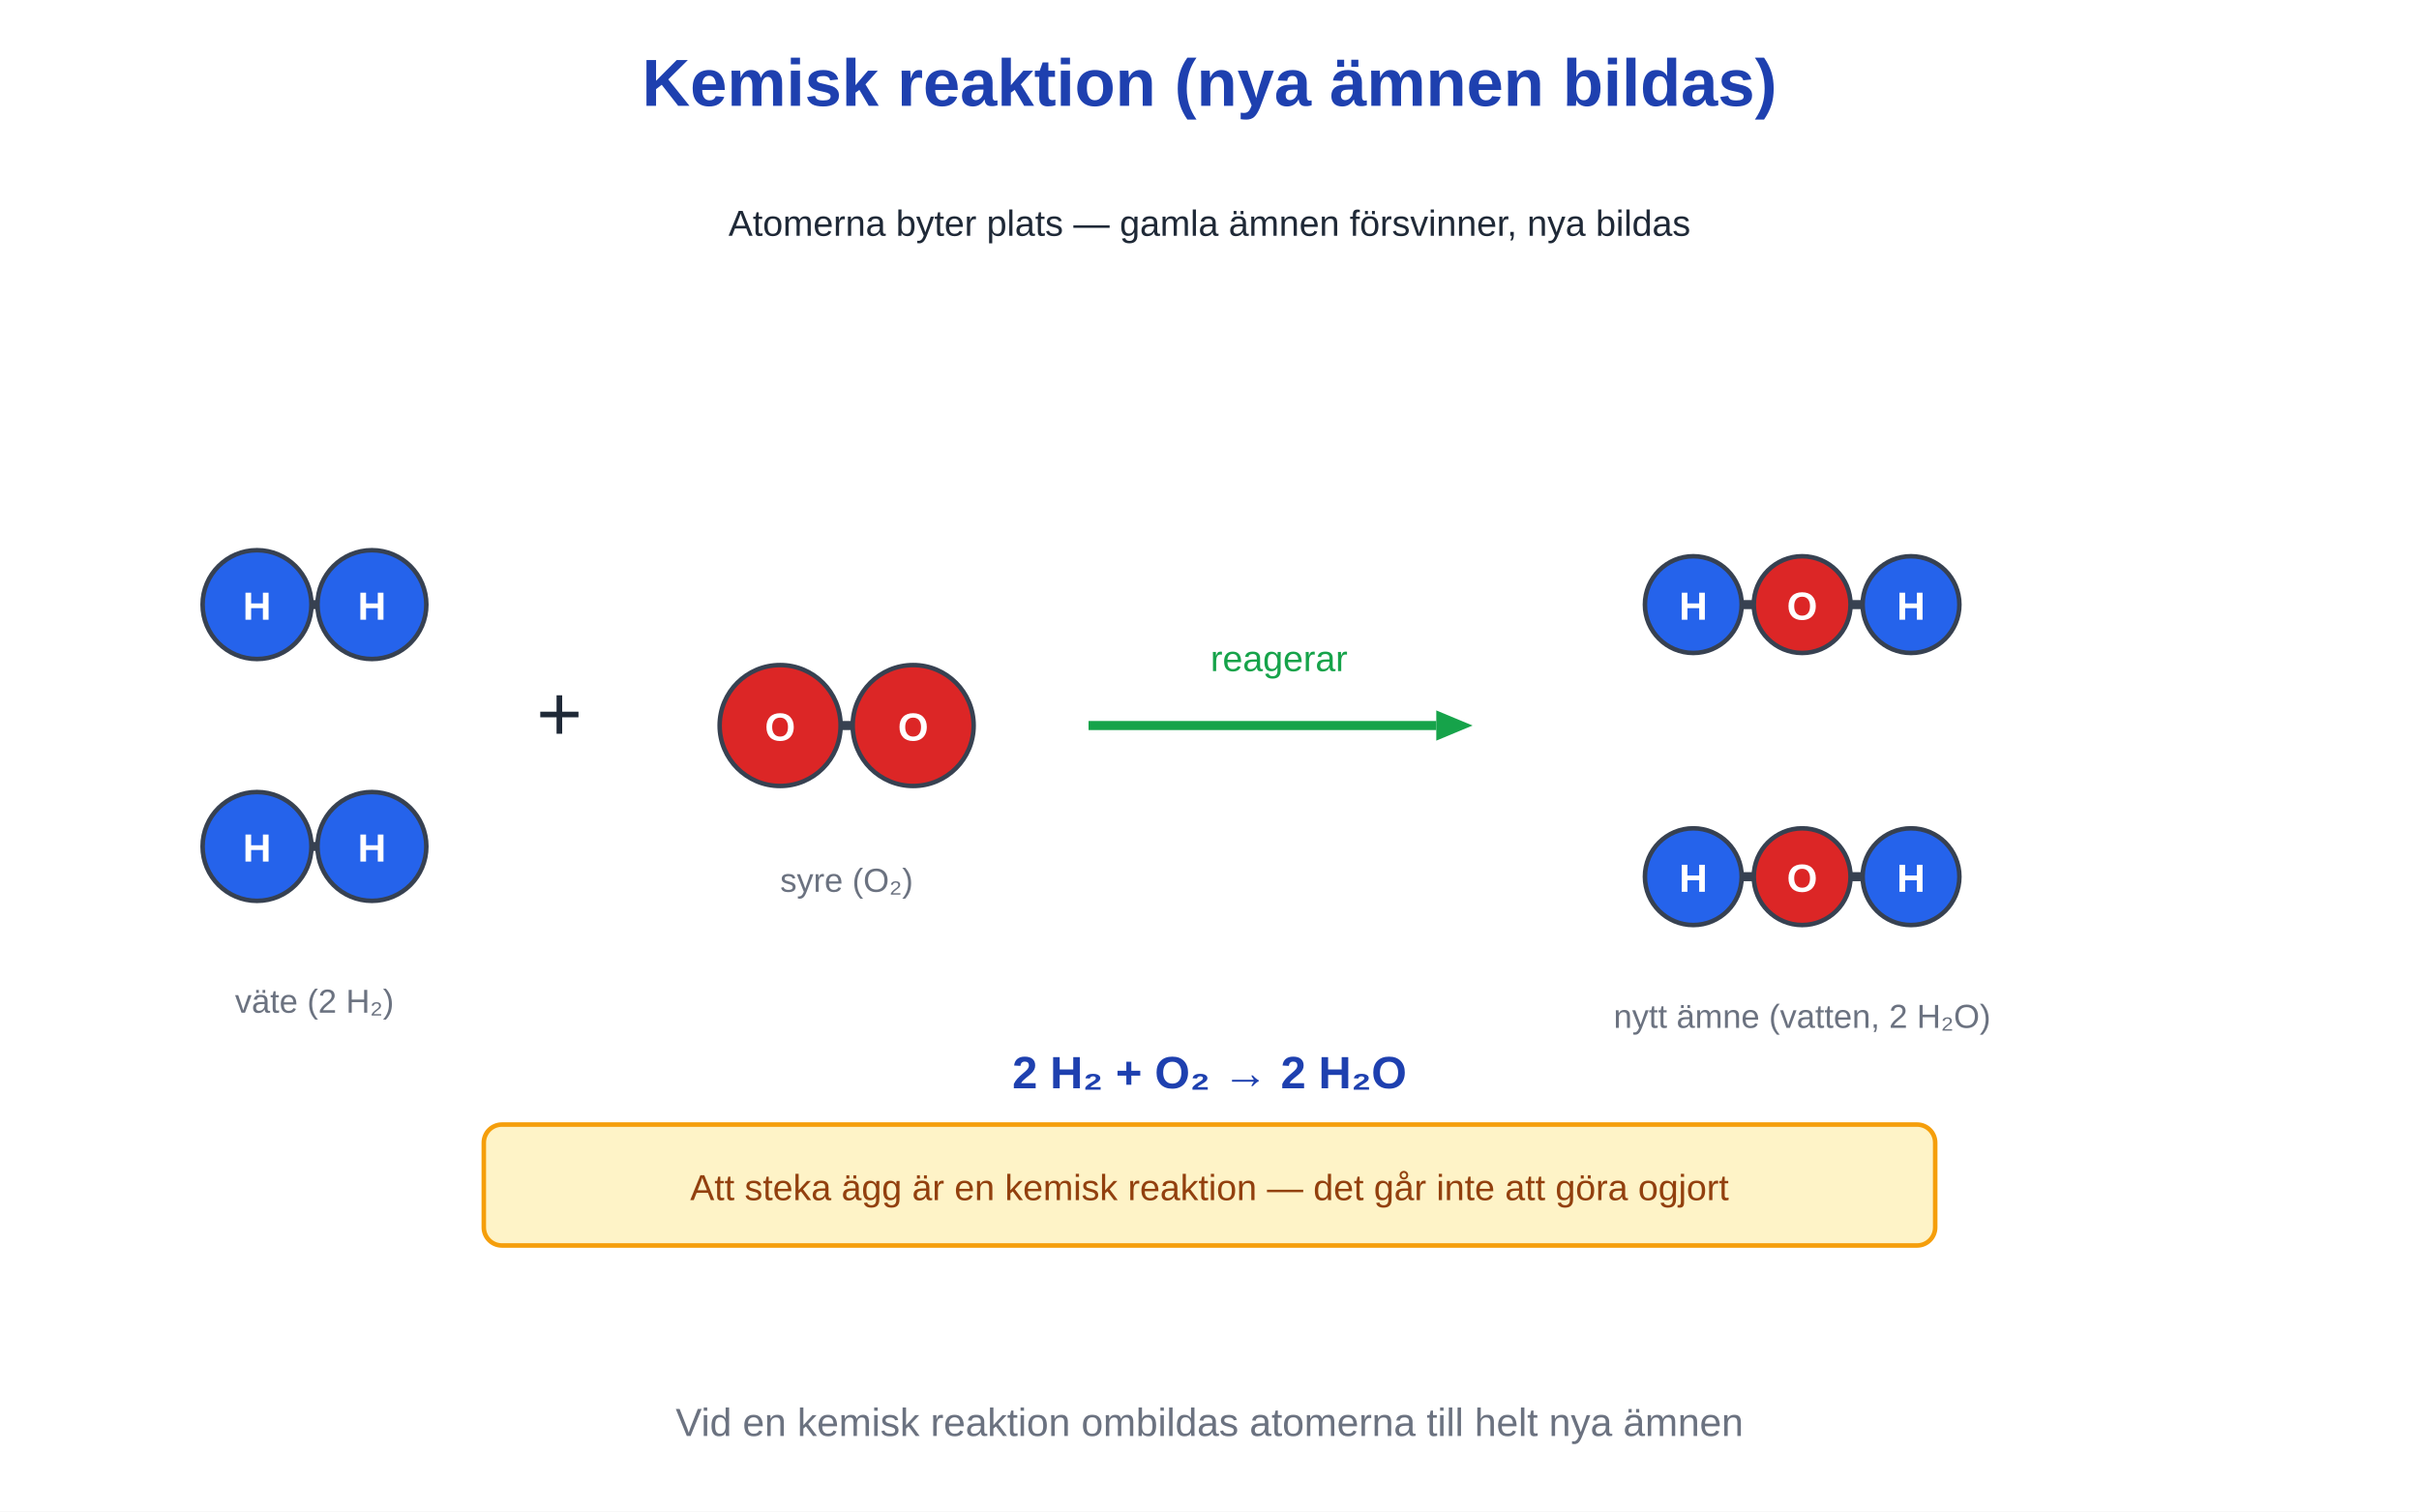
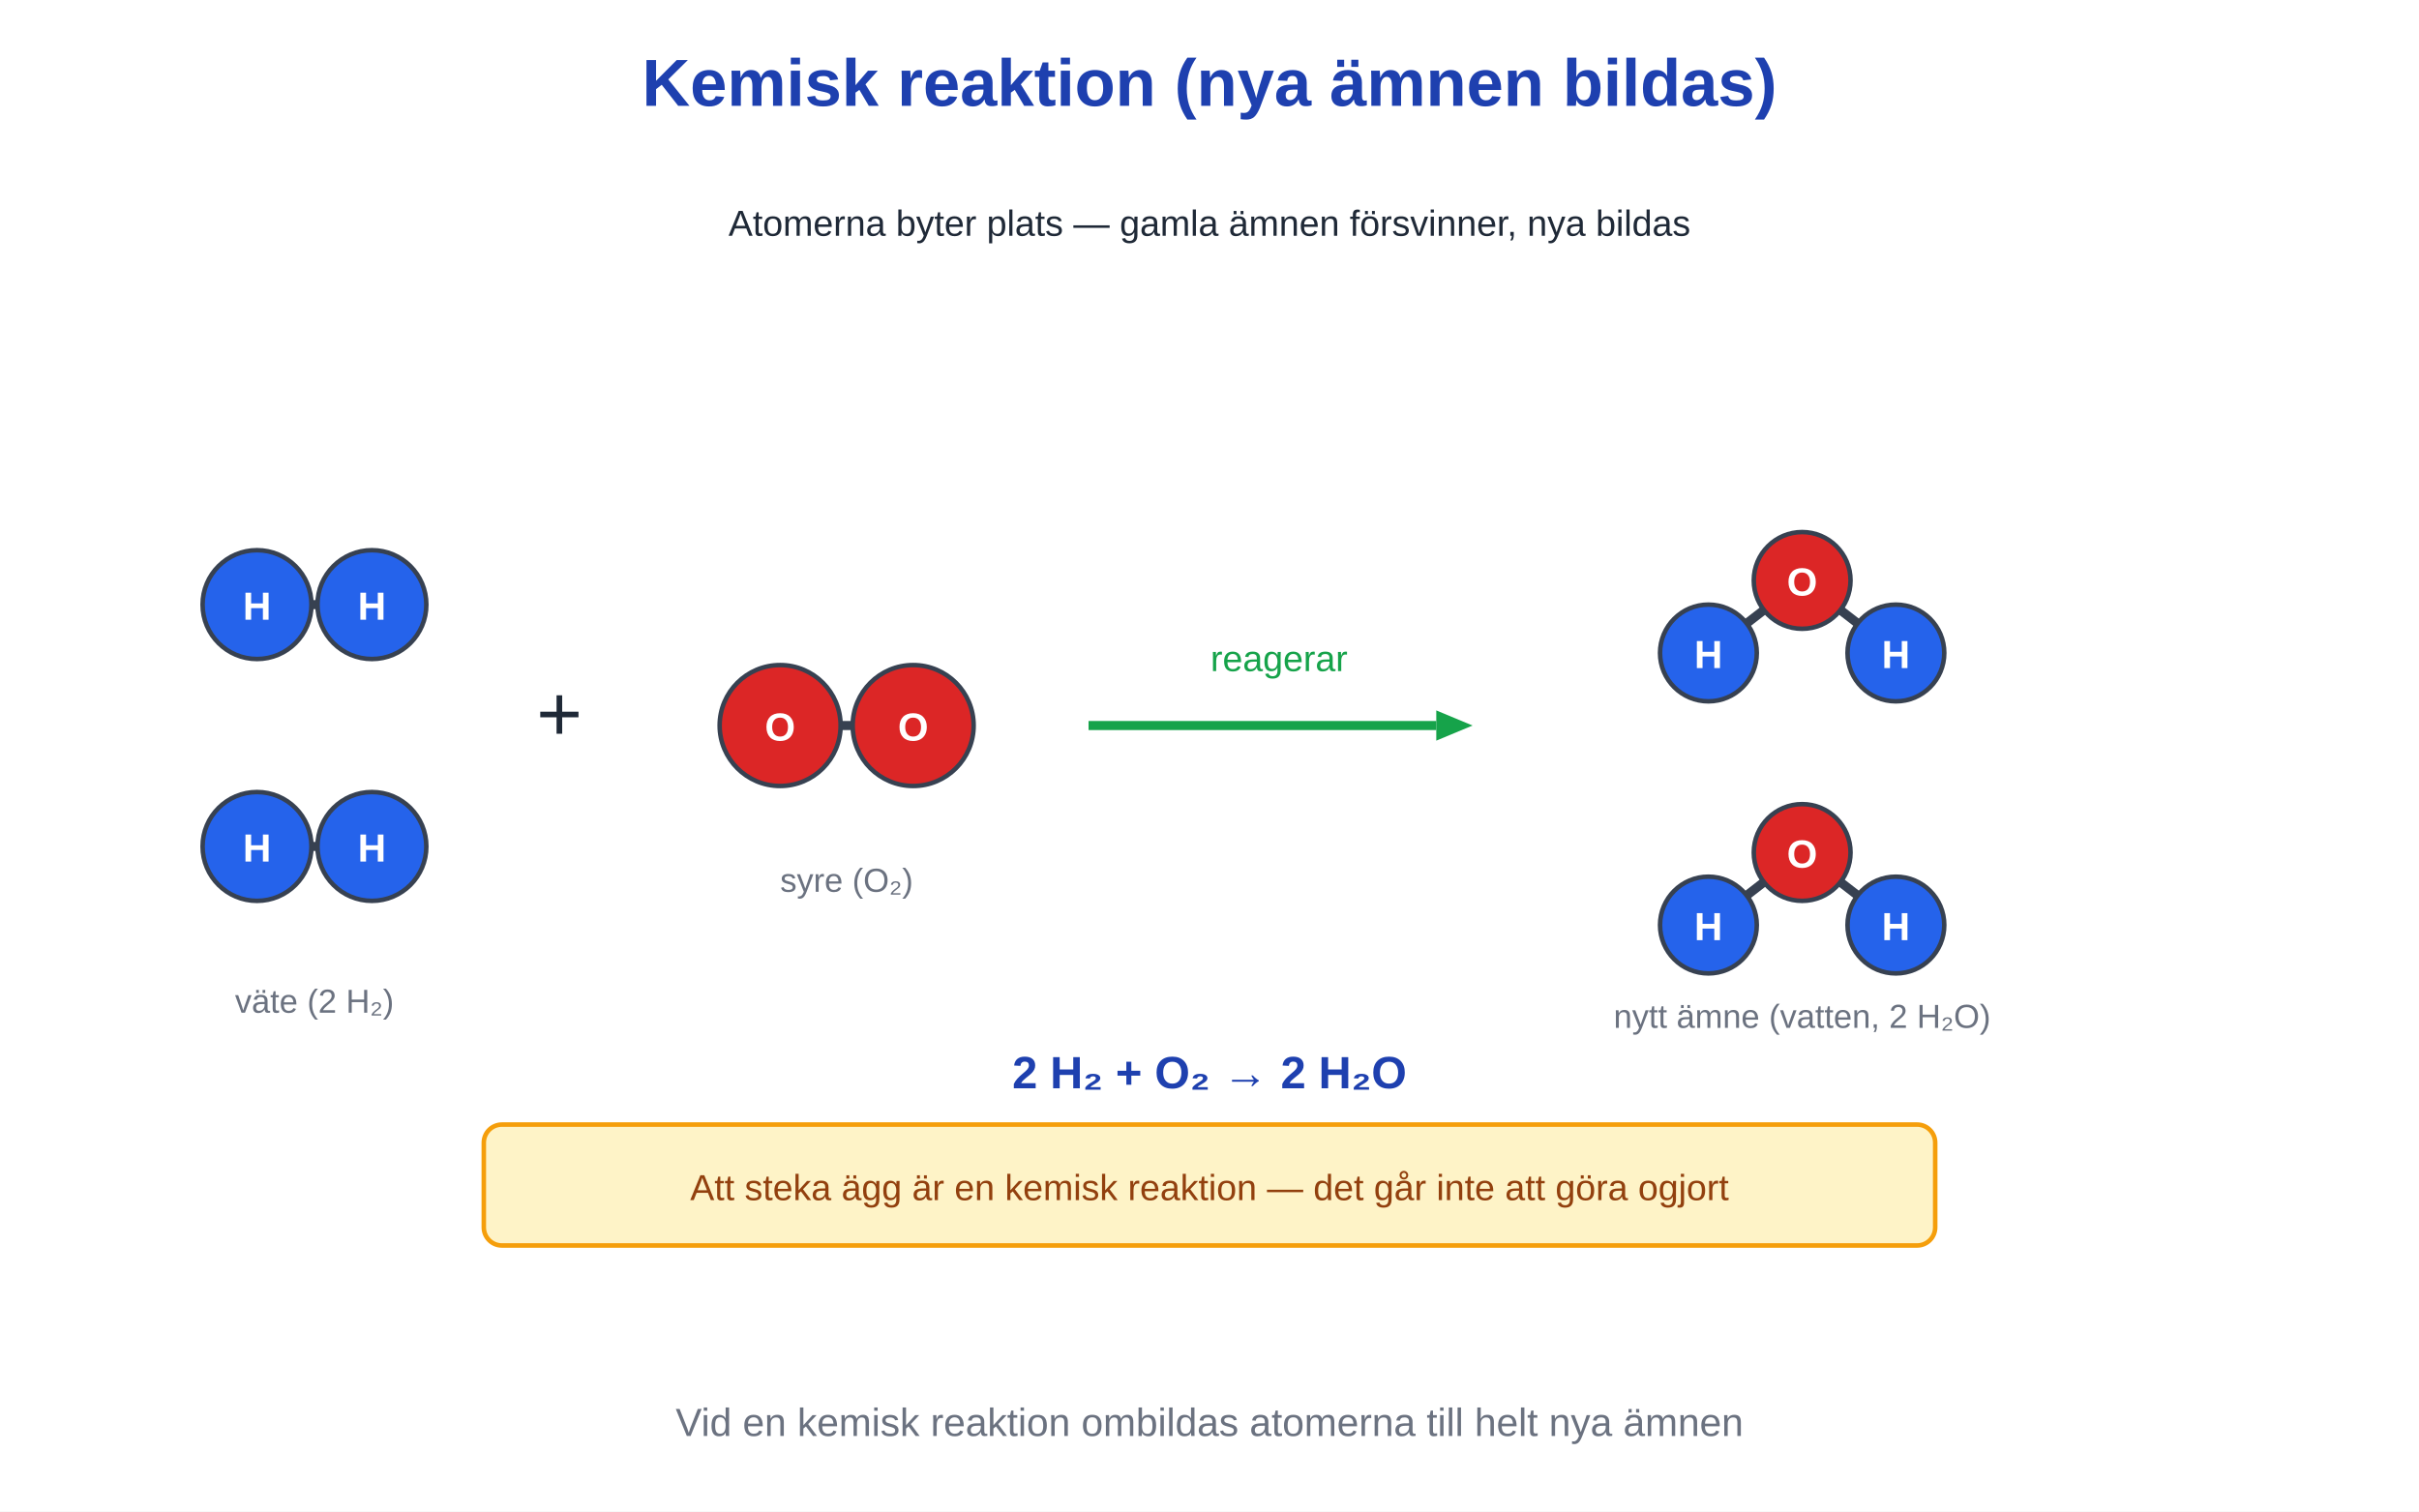
<svg xmlns="http://www.w3.org/2000/svg" viewBox="0 0 800 500" width="800" height="500">
  <rect width="800" height="500" fill="white" />
  <text x="400" y="35" font-family="Arial,sans-serif" font-size="22" fill="#1e40af" text-anchor="middle" font-weight="bold">Kemisk reaktion (nya ämnen bildas)</text>
  <text x="400" y="78" font-family="Arial,sans-serif" font-size="12" fill="#1f2937" text-anchor="middle">Atomerna byter plats — gamla ämnen försvinner, nya bildas</text>
  <circle cx="85.0" cy="200" r="18" fill="#2563eb" stroke="#374151" stroke-width="1.5" />
  <text x="85.0" y="205" font-family="Arial,sans-serif" font-size="13" fill="white" text-anchor="middle" font-weight="bold">H</text>
  <circle cx="123.0" cy="200" r="18" fill="#2563eb" stroke="#374151" stroke-width="1.5" />
  <text x="123.0" y="205" font-family="Arial,sans-serif" font-size="13" fill="white" text-anchor="middle" font-weight="bold">H</text>
  <line x1="103.0" y1="200" x2="105.0" y2="200" stroke="#374151" stroke-width="3" />
  <circle cx="85.0" cy="280" r="18" fill="#2563eb" stroke="#374151" stroke-width="1.5" />
  <text x="85.0" y="285" font-family="Arial,sans-serif" font-size="13" fill="white" text-anchor="middle" font-weight="bold">H</text>
  <circle cx="123.0" cy="280" r="18" fill="#2563eb" stroke="#374151" stroke-width="1.5" />
  <text x="123.0" y="285" font-family="Arial,sans-serif" font-size="13" fill="white" text-anchor="middle" font-weight="bold">H</text>
  <line x1="103.0" y1="280" x2="105.0" y2="280" stroke="#374151" stroke-width="3" />
  <text x="104" y="335" font-family="Arial,sans-serif" font-size="11" fill="#6b7280" text-anchor="middle">väte (2 H₂)</text>
  <text x="185" y="245" font-family="Arial,sans-serif" font-size="26" fill="#1f2937" text-anchor="middle">+</text>
  <circle cx="258.0" cy="240" r="20" fill="#dc2626" stroke="#374151" stroke-width="1.5" />
  <text x="258.0" y="245" font-family="Arial,sans-serif" font-size="13" fill="white" text-anchor="middle" font-weight="bold">O</text>
  <circle cx="302.0" cy="240" r="20" fill="#dc2626" stroke="#374151" stroke-width="1.5" />
  <text x="302.0" y="245" font-family="Arial,sans-serif" font-size="13" fill="white" text-anchor="middle" font-weight="bold">O</text>
  <line x1="278.0" y1="240" x2="282.0" y2="240" stroke="#374151" stroke-width="3" />
  <text x="280" y="295" font-family="Arial,sans-serif" font-size="11" fill="#6b7280" text-anchor="middle">syre (O₂)</text>
  <line x1="360.0" y1="240.0" x2="475.0" y2="240.0" stroke="#16a34a" stroke-width="3" />
  <polygon points="487.0,240.0 475.0,235.0 475.0,245.0" fill="#16a34a" />
  <text x="423" y="222" font-family="Arial,sans-serif" font-size="12" fill="#16a34a" text-anchor="middle">reagerar</text>
-   <circle cx="560.0" cy="200" r="16" fill="#2563eb" stroke="#374151" stroke-width="1.5" />
-   <text x="560.0" y="205" font-family="Arial,sans-serif" font-size="13" fill="white" text-anchor="middle" font-weight="bold">H</text>
-   <circle cx="596.0" cy="200" r="16" fill="#dc2626" stroke="#374151" stroke-width="1.5" />
-   <text x="596.0" y="205" font-family="Arial,sans-serif" font-size="13" fill="white" text-anchor="middle" font-weight="bold">O</text>
-   <circle cx="632.0" cy="200" r="16" fill="#2563eb" stroke="#374151" stroke-width="1.5" />
-   <text x="632.0" y="205" font-family="Arial,sans-serif" font-size="13" fill="white" text-anchor="middle" font-weight="bold">H</text>
-   <line x1="576.0" y1="200" x2="580.0" y2="200" stroke="#374151" stroke-width="3" />
-   <line x1="612.0" y1="200" x2="616.0" y2="200" stroke="#374151" stroke-width="3" />
-   <circle cx="560.0" cy="290" r="16" fill="#2563eb" stroke="#374151" stroke-width="1.5" />
-   <text x="560.0" y="295" font-family="Arial,sans-serif" font-size="13" fill="white" text-anchor="middle" font-weight="bold">H</text>
-   <circle cx="596.0" cy="290" r="16" fill="#dc2626" stroke="#374151" stroke-width="1.5" />
-   <text x="596.0" y="295" font-family="Arial,sans-serif" font-size="13" fill="white" text-anchor="middle" font-weight="bold">O</text>
-   <circle cx="632.0" cy="290" r="16" fill="#2563eb" stroke="#374151" stroke-width="1.5" />
-   <text x="632.0" y="295" font-family="Arial,sans-serif" font-size="13" fill="white" text-anchor="middle" font-weight="bold">H</text>
-   <line x1="576.0" y1="290" x2="580.0" y2="290" stroke="#374151" stroke-width="3" />
-   <line x1="612.0" y1="290" x2="616.0" y2="290" stroke="#374151" stroke-width="3" />
+   <line x1="596" y1="192" x2="565" y2="216" stroke="#374151" stroke-width="3" />
+   <line x1="596" y1="192" x2="627" y2="216" stroke="#374151" stroke-width="3" />
+   <circle cx="596" cy="192" r="16" fill="#dc2626" stroke="#374151" stroke-width="1.5" />
+   <text x="596" y="197" font-family="Arial,sans-serif" font-size="13" fill="white" text-anchor="middle" font-weight="bold">O</text>
+   <circle cx="565" cy="216" r="16" fill="#2563eb" stroke="#374151" stroke-width="1.5" />
+   <text x="565" y="221" font-family="Arial,sans-serif" font-size="13" fill="white" text-anchor="middle" font-weight="bold">H</text>
+   <circle cx="627" cy="216" r="16" fill="#2563eb" stroke="#374151" stroke-width="1.5" />
+   <text x="627" y="221" font-family="Arial,sans-serif" font-size="13" fill="white" text-anchor="middle" font-weight="bold">H</text>
+   <line x1="596" y1="282" x2="565" y2="306" stroke="#374151" stroke-width="3" />
+   <line x1="596" y1="282" x2="627" y2="306" stroke="#374151" stroke-width="3" />
+   <circle cx="596" cy="282" r="16" fill="#dc2626" stroke="#374151" stroke-width="1.5" />
+   <text x="596" y="287" font-family="Arial,sans-serif" font-size="13" fill="white" text-anchor="middle" font-weight="bold">O</text>
+   <circle cx="565" cy="306" r="16" fill="#2563eb" stroke="#374151" stroke-width="1.5" />
+   <text x="565" y="311" font-family="Arial,sans-serif" font-size="13" fill="white" text-anchor="middle" font-weight="bold">H</text>
+   <circle cx="627" cy="306" r="16" fill="#2563eb" stroke="#374151" stroke-width="1.5" />
+   <text x="627" y="311" font-family="Arial,sans-serif" font-size="13" fill="white" text-anchor="middle" font-weight="bold">H</text>
  <text x="596" y="340" font-family="Arial,sans-serif" font-size="11" fill="#6b7280" text-anchor="middle">nytt ämne (vatten, 2 H₂O)</text>
  <text x="400" y="360" font-family="Arial,sans-serif" font-size="15" fill="#1e40af" text-anchor="middle" font-weight="bold">2 H₂ + O₂ → 2 H₂O</text>
  <rect x="160" y="372" width="480" height="40" fill="#fef3c7" stroke="#f59e0b" stroke-width="1.5" rx="6" />
  <text x="400" y="397" font-family="Arial,sans-serif" font-size="12" fill="#92400e" text-anchor="middle">Att steka ägg är en kemisk reaktion — det går inte att göra ogjort</text>
  <text x="400" y="475" font-family="Arial,sans-serif" font-size="13" fill="#6b7280" text-anchor="middle">Vid en kemisk reaktion ombildas atomerna till helt nya ämnen</text>
</svg>
